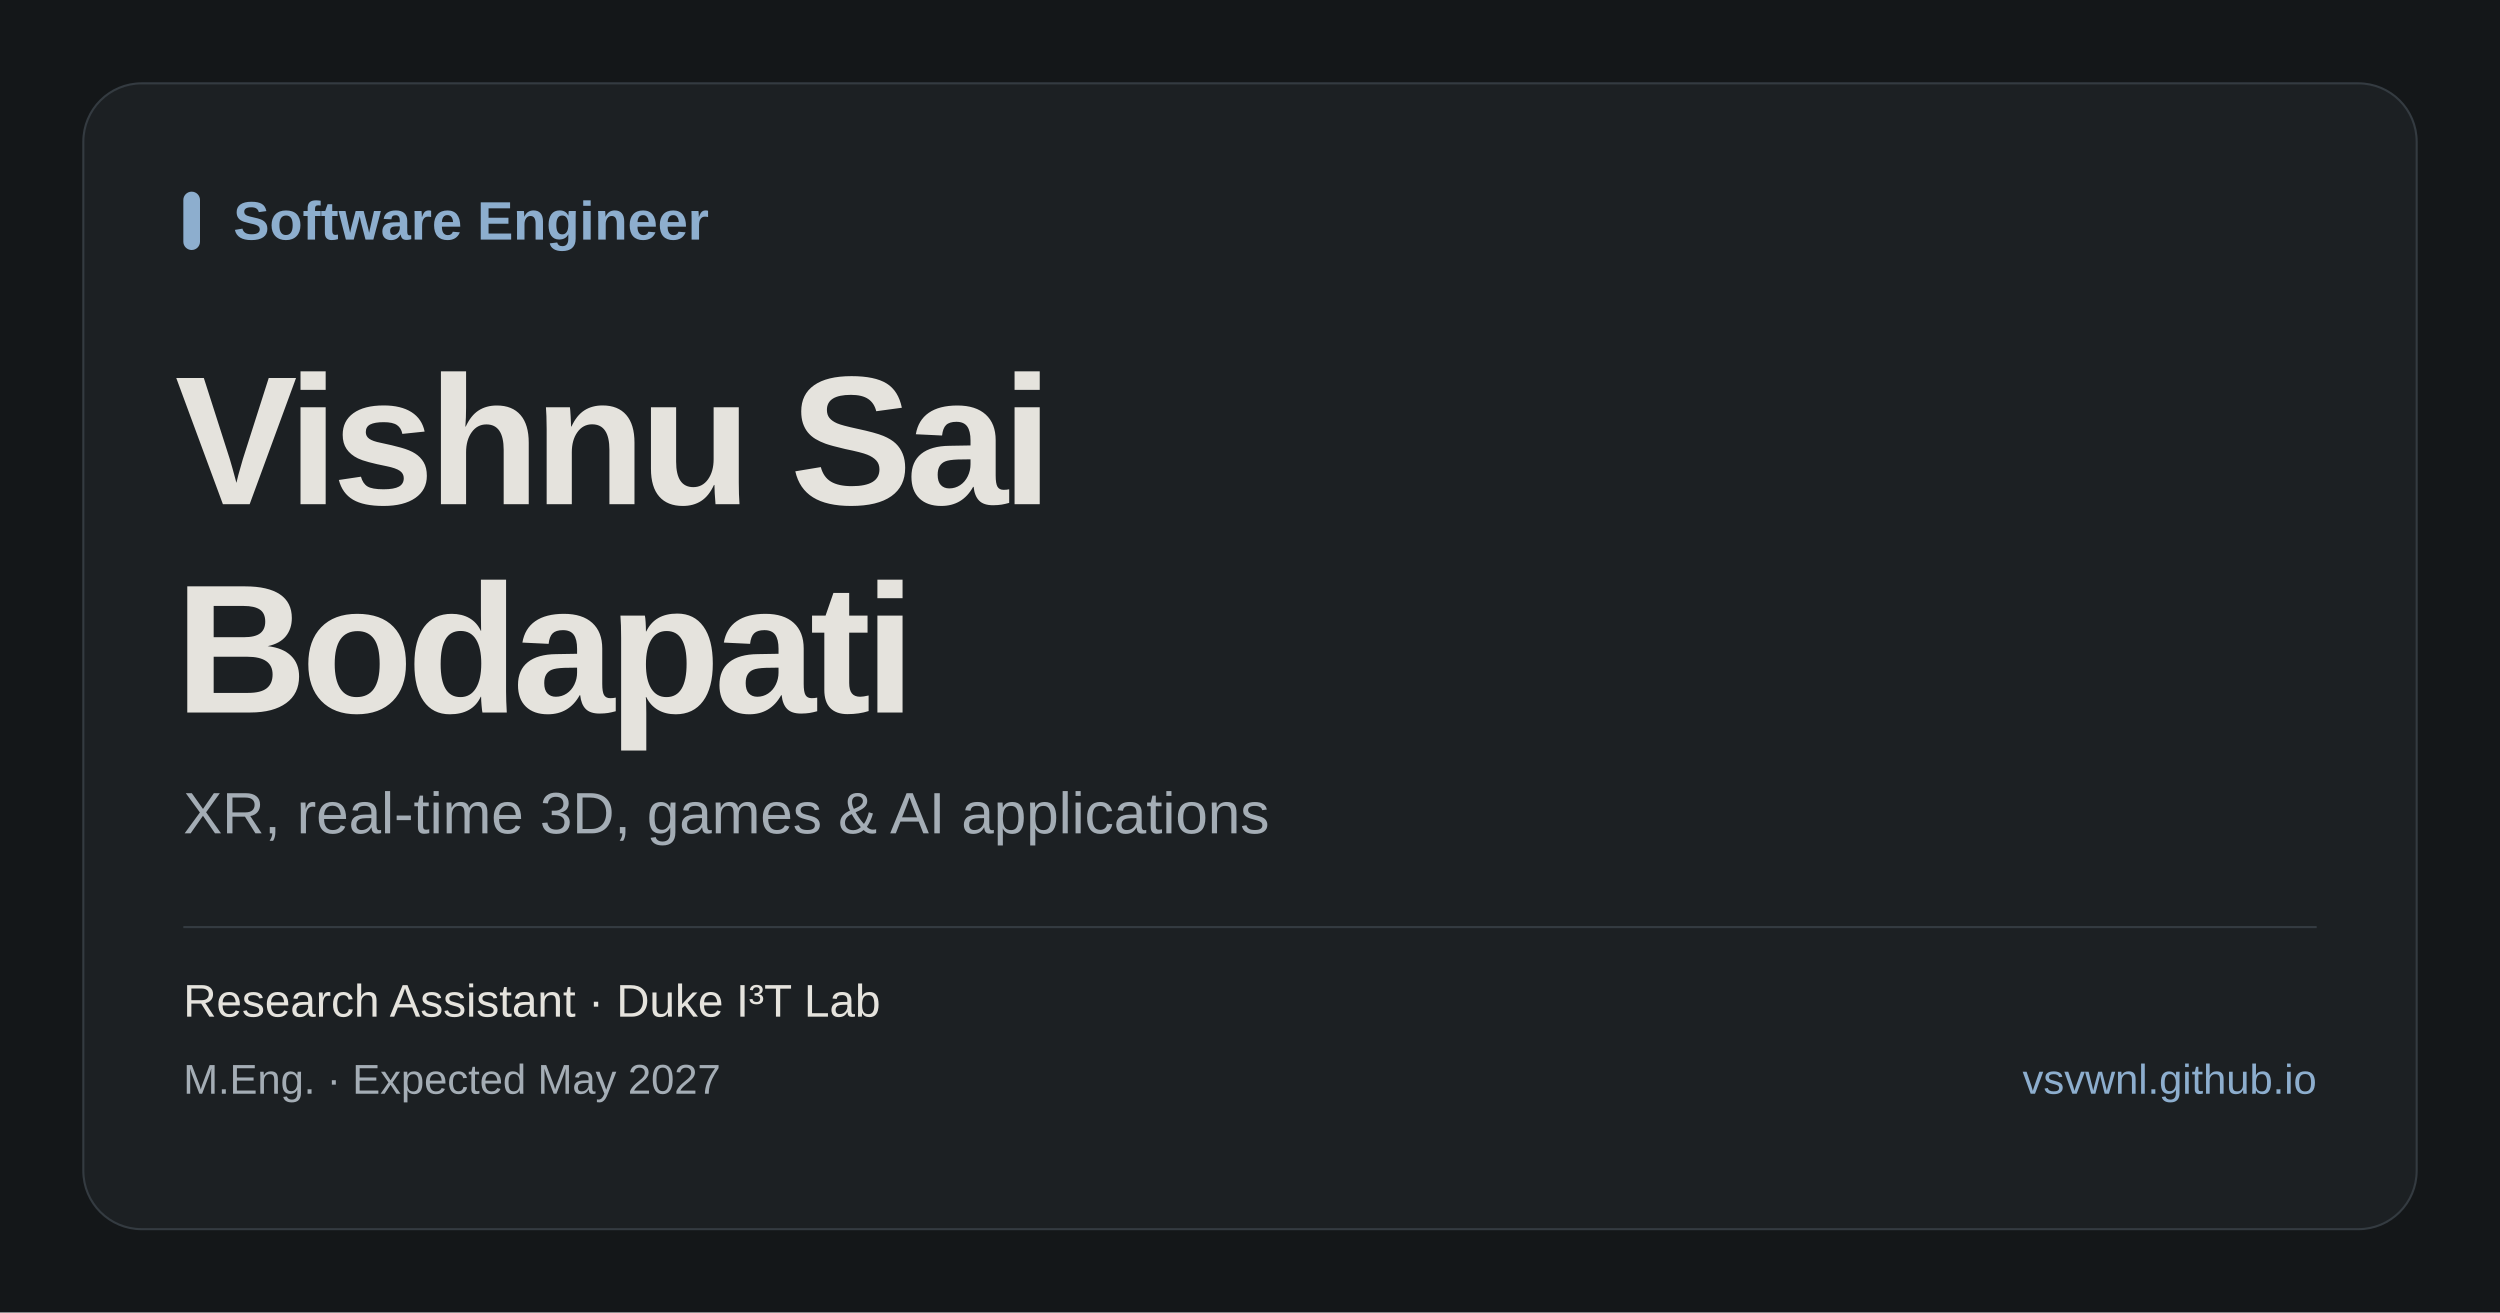
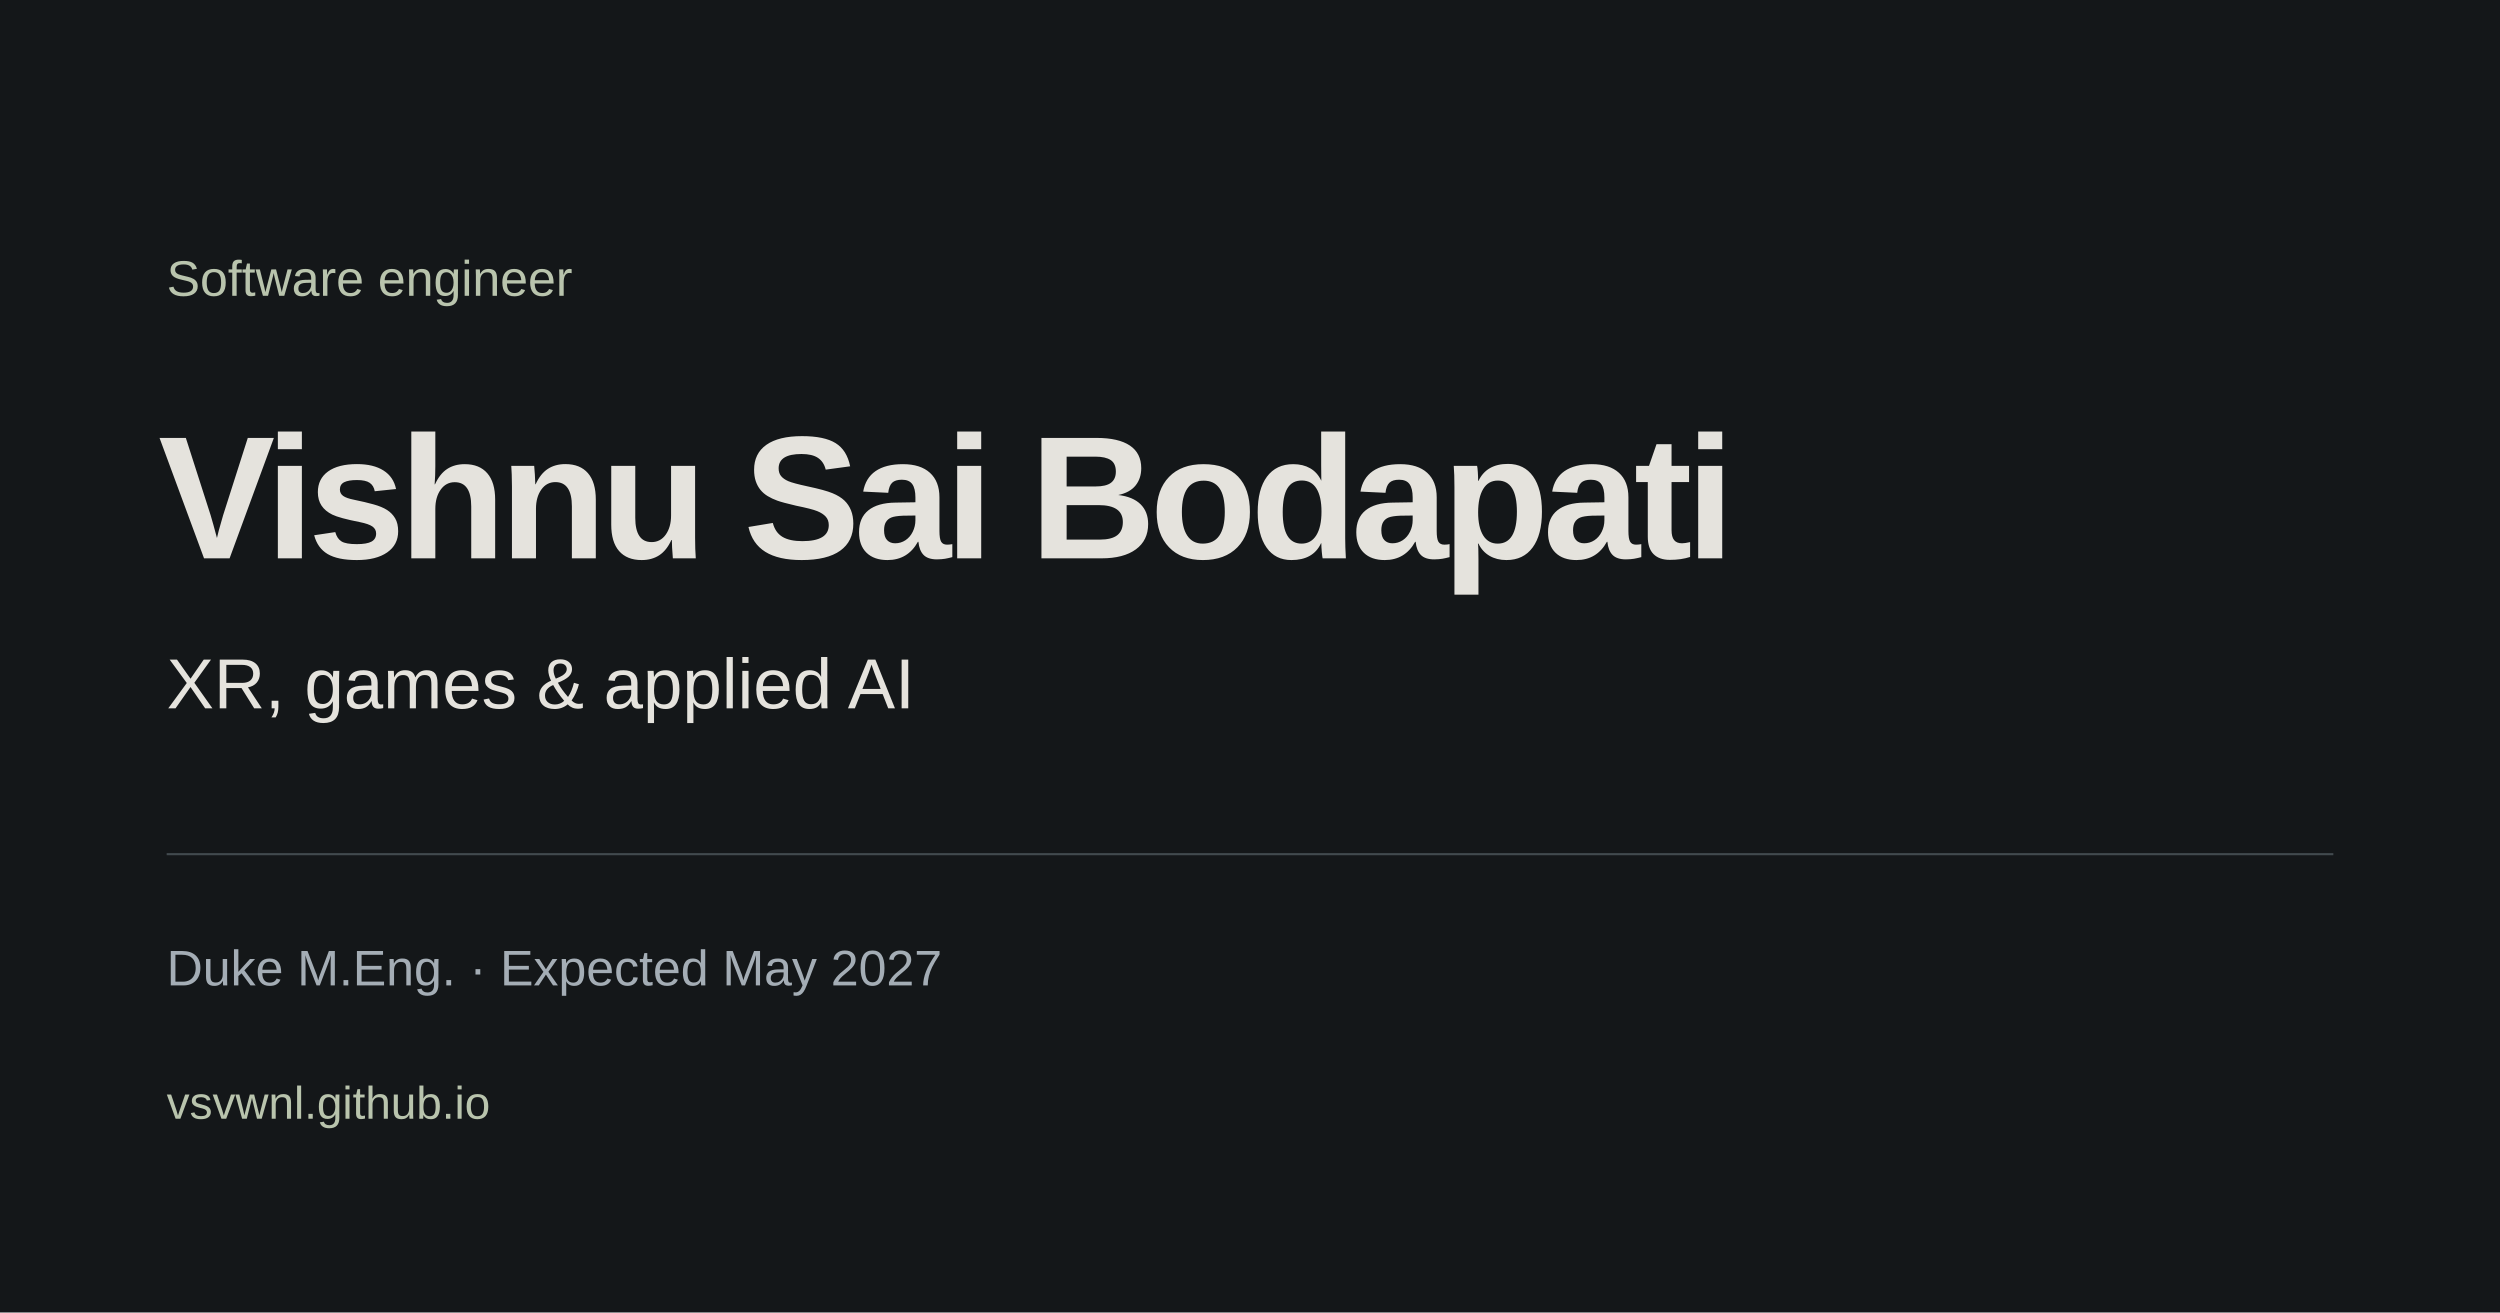
<svg xmlns="http://www.w3.org/2000/svg" width="1200" height="630" viewBox="0 0 1200 630">
  <rect width="1200" height="630" fill="#141719" />
-   <rect x="40" y="40" width="1120" height="550" rx="28" fill="#1c2023" stroke="#343b41" />
-   <rect x="88" y="92" width="8" height="28" rx="4" fill="#8daece" />
  <g fill="#e5e3dd" font-family="Arial, sans-serif">
-     <text x="112" y="115" font-size="26" font-weight="700" fill="#8daece">Software Engineer</text>
-     <text x="84" y="242" font-size="88" font-weight="700" letter-spacing="-3">Vishnu Sai</text>
-     <text x="84" y="342" font-size="88" font-weight="700" letter-spacing="-3">Bodapati</text>
-     <text x="88" y="400" font-size="28" fill="#a4adb5">XR, real-time 3D, games &amp; AI applications</text>
-     <path d="M88 445H1112" stroke="#343b41" />
-     <text x="88" y="488" font-size="22">Research Assistant · Duke I³T Lab</text>
-     <text x="88" y="525" font-size="20" fill="#a4adb5">M.Eng. · Expected May 2027</text>
-     <text x="1112" y="525" text-anchor="end" font-size="20" fill="#8daece">vsvwnl.github.io</text>
+     <text x="80" y="142" font-size="24" fill="#b9c4ad">Software engineer</text>
+     <text x="76" y="268" font-size="84" font-weight="700" letter-spacing="-3">Vishnu Sai Bodapati</text>
+     <text x="80" y="340" font-size="34">XR, games &amp; applied AI</text>
+     <path d="M80 410H1120" stroke="#424a4e" />
+     <text x="80" y="473" font-size="24" fill="#a4adb5">Duke M.Eng. · Expected May 2027</text>
+     <text x="80" y="537" font-size="22" fill="#b9c4ad">vsvwnl.github.io</text>
  </g>
</svg>
